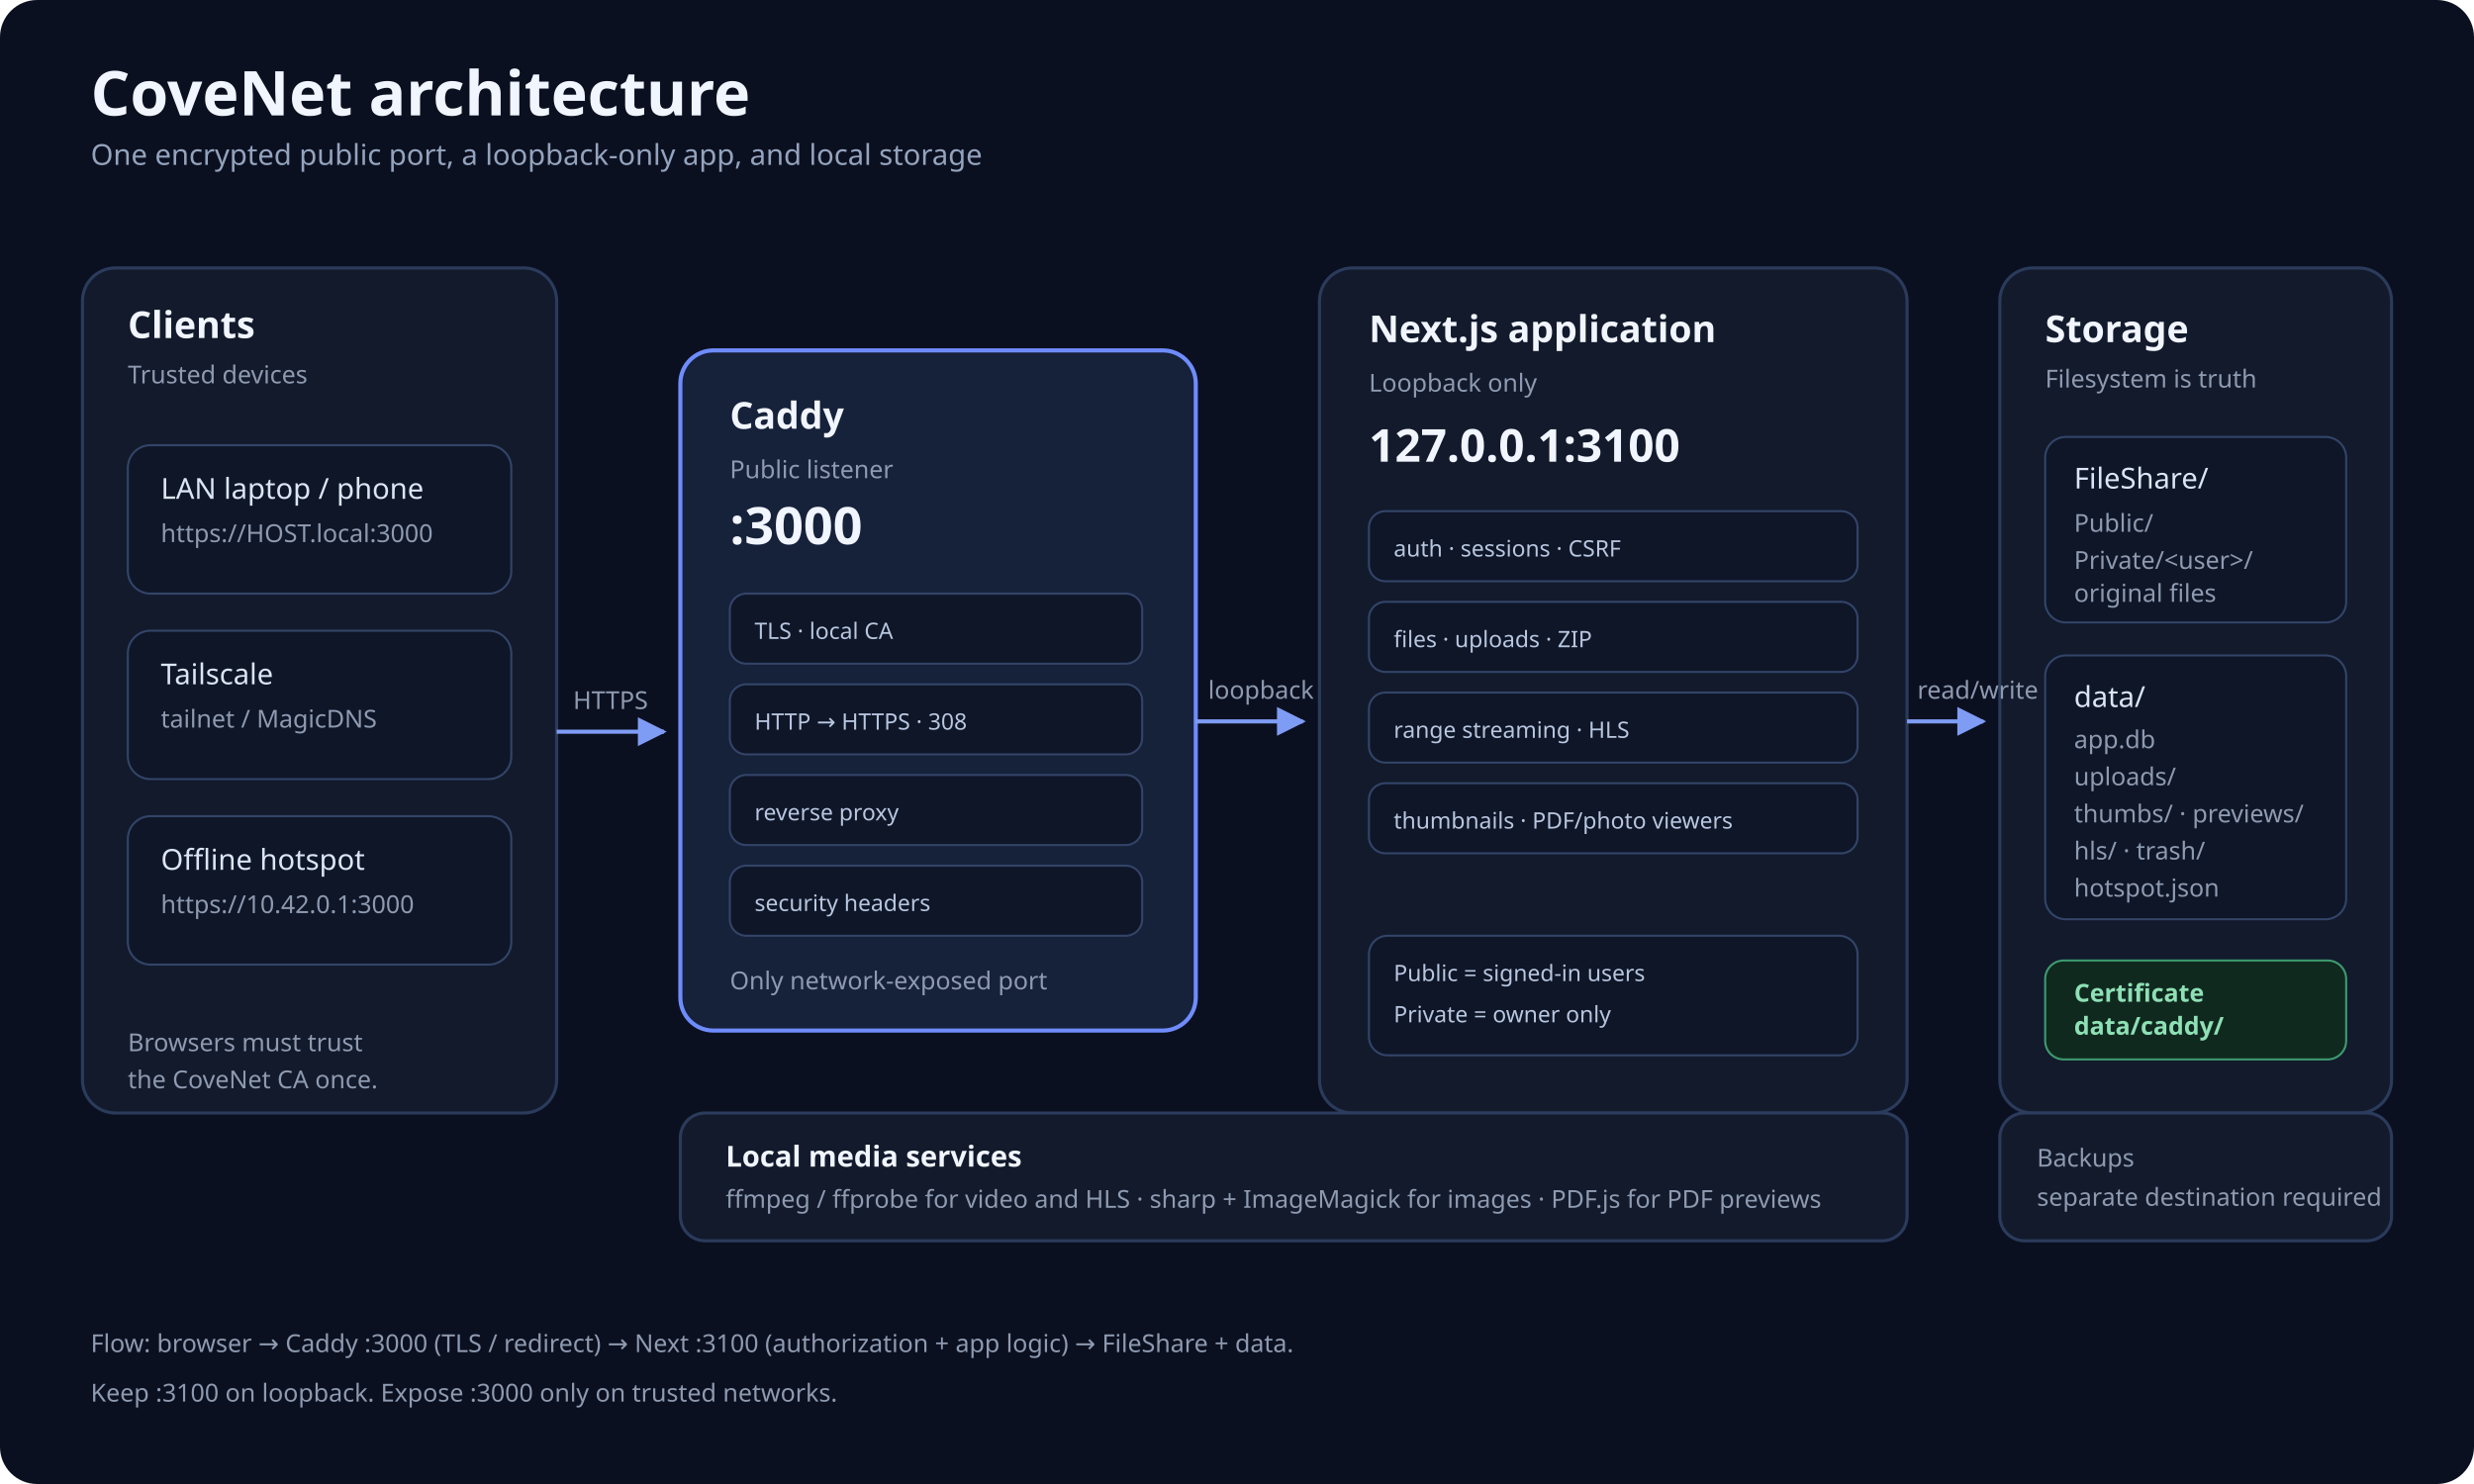
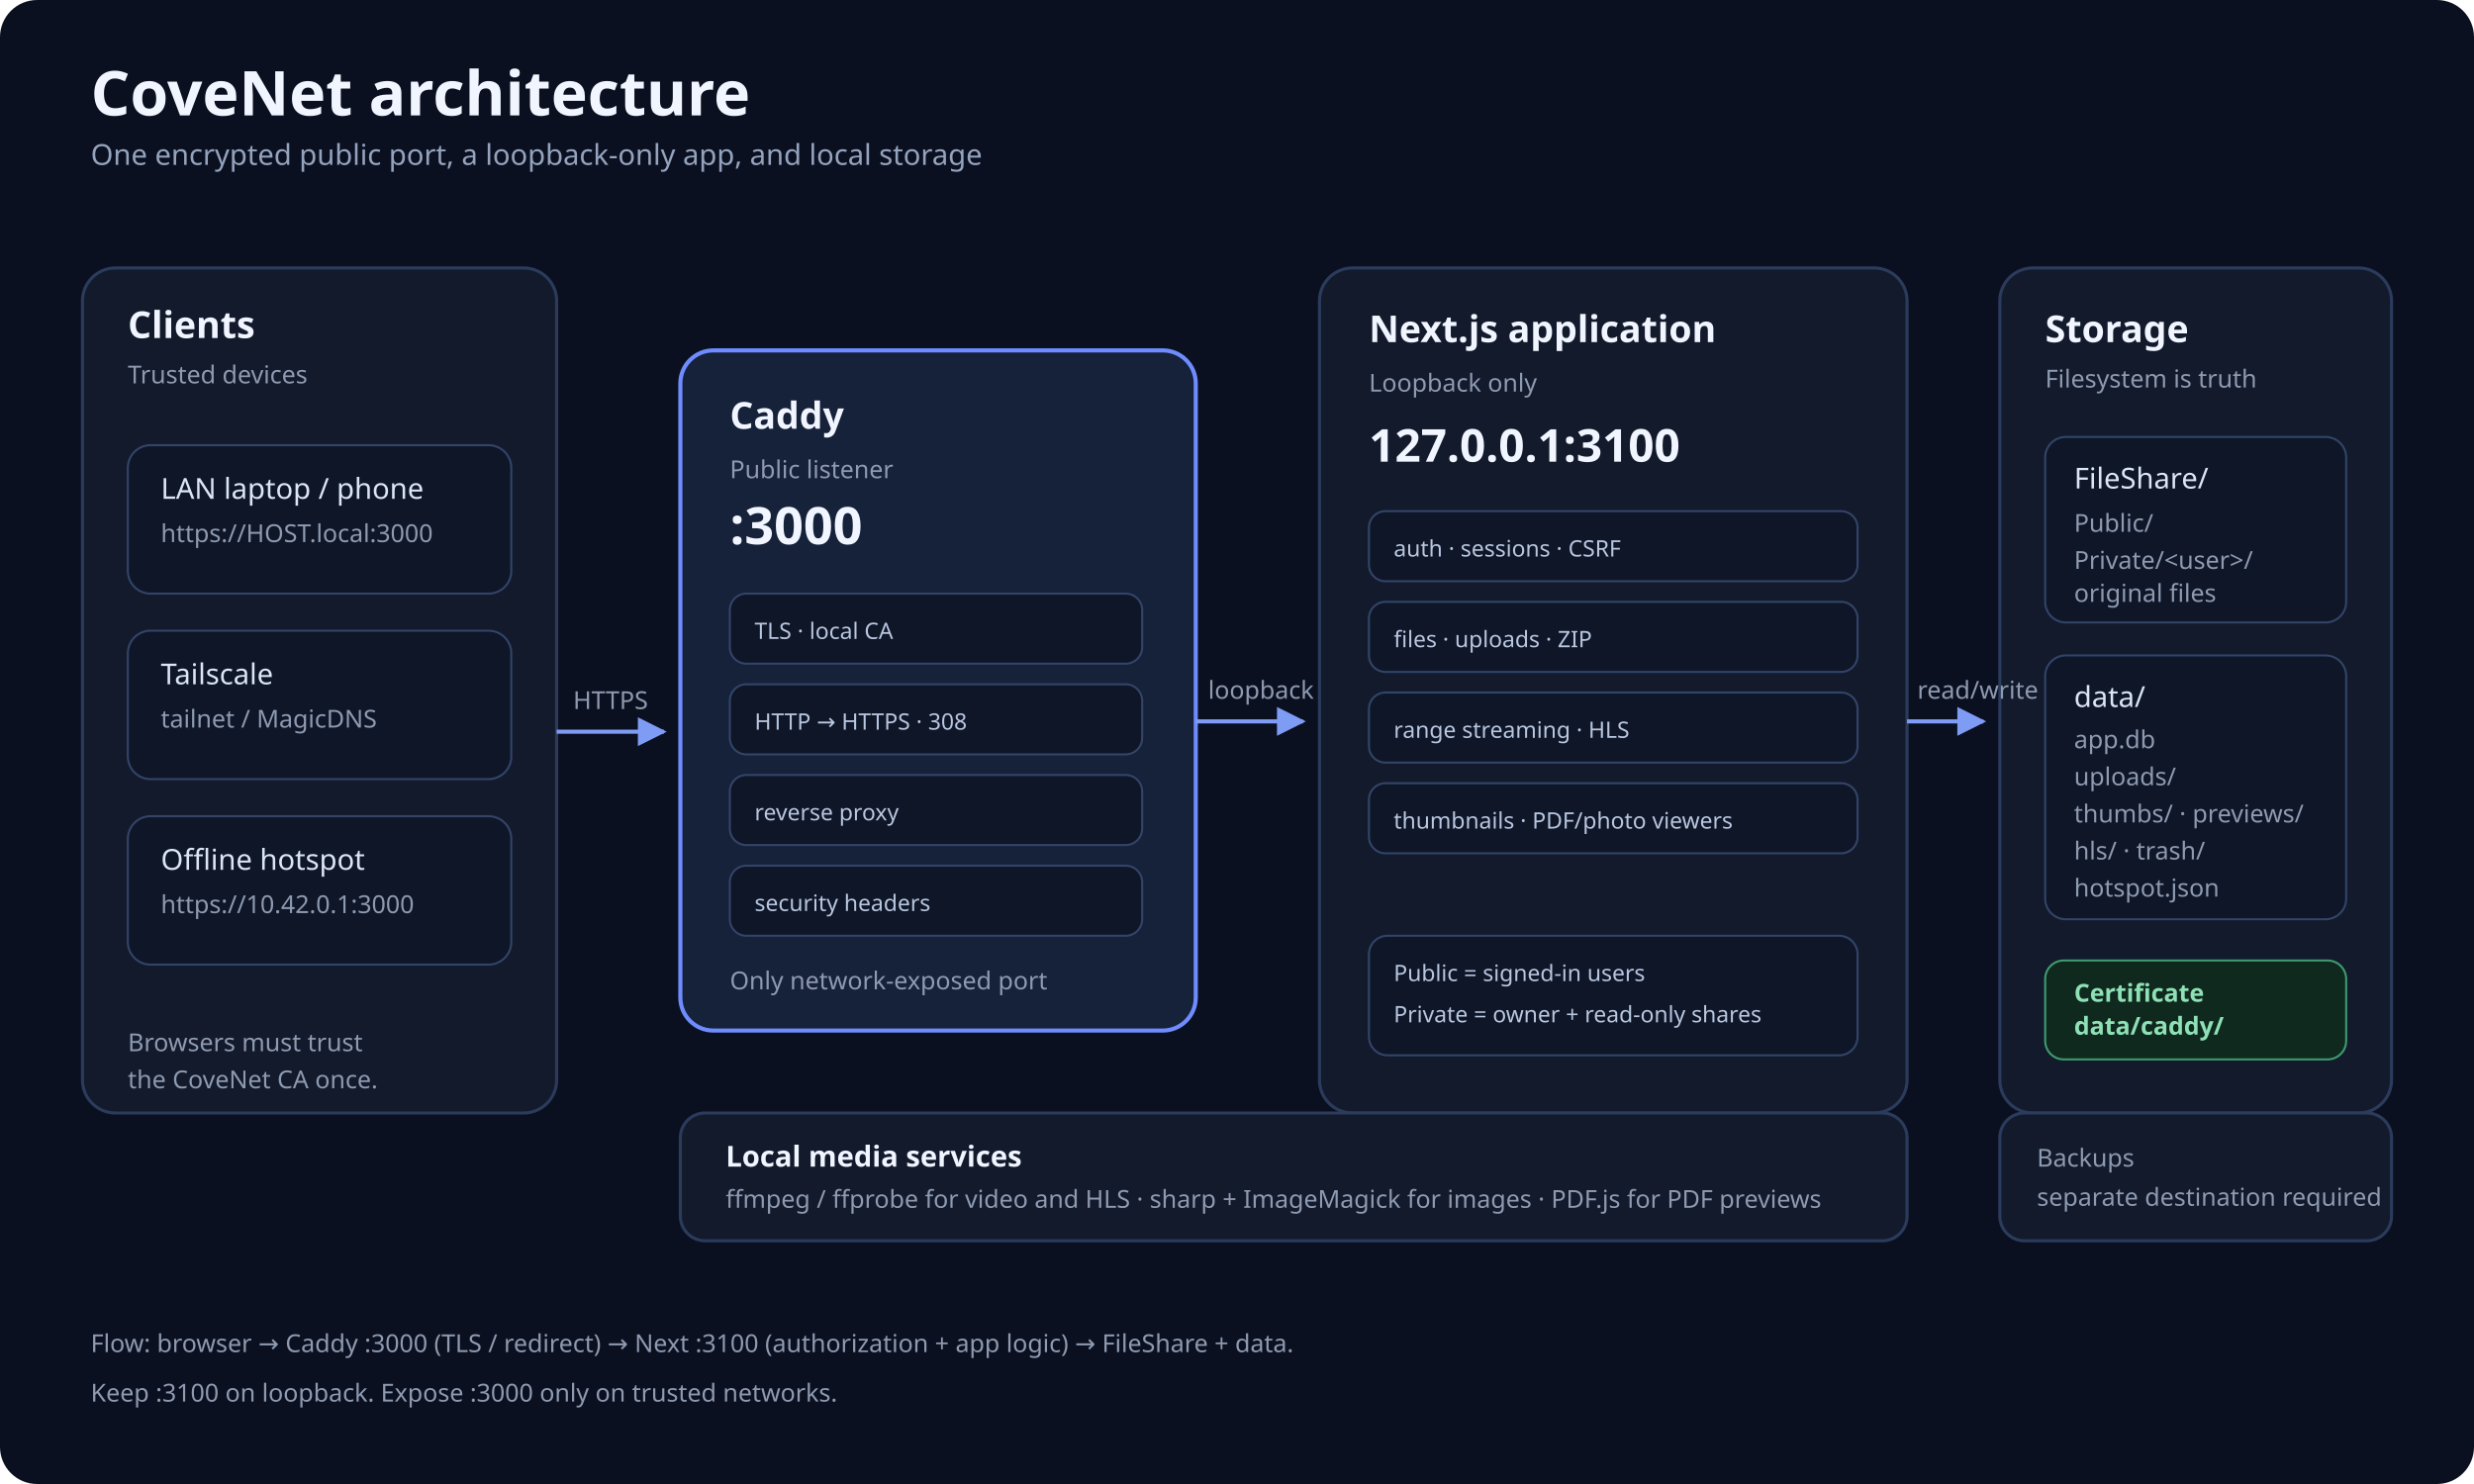
<svg xmlns="http://www.w3.org/2000/svg" viewBox="0 0 1200 720" role="img" aria-labelledby="title desc">
  <defs>
    <marker id="arrow" viewBox="0 0 10 10" refX="9" refY="5" markerWidth="7" markerHeight="7" orient="auto-start-reverse">
      <path d="M0 0 L10 5 L0 10 z" fill="#7f9cf5" />
    </marker>
    <style>
      .bg { fill: #0b1020; }
      .card { fill: #121a2c; stroke: #2b3b5c; stroke-width: 1.5; }
      .accent { fill: #16213a; stroke: #6f8cff; stroke-width: 2; }
      .title { fill: #f1f5ff; font: 700 30px system-ui, sans-serif; }
      .sub { fill: #94a3bd; font: 400 14px system-ui, sans-serif; }
      .h { fill: #f1f5ff; font: 700 18px system-ui, sans-serif; }
      .t { fill: #dbe5f5; font: 500 14px system-ui, sans-serif; }
      .m { fill: #8e9ab0; font: 400 12px system-ui, sans-serif; }
      .tag { fill: #0e1628; stroke: #334468; }
      .tagtext { fill: #b8c6df; font: 500 11px system-ui, sans-serif; }
      .arrow { stroke: #7f9cf5; stroke-width: 2; fill: none; marker-end: url(#arrow); }
      .dash { stroke: #536887; stroke-width: 1.5; stroke-dasharray: 6 6; fill: none; }
      .green { fill: #10291f; stroke: #3e9b6f; }
      .greenText { fill: #8ee0b5; font: 600 12px system-ui, sans-serif; }
    </style>
  </defs>
  <rect class="bg" width="1200" height="720" rx="18" />
  <text x="44" y="56" class="title">CoveNet architecture</text>
  <text x="44" y="80" class="sub">One encrypted public port, a loopback-only app, and local storage</text>
  <rect x="40" y="130" width="230" height="410" rx="16" class="card" />
  <text x="62" y="164" class="h">Clients</text>
  <text x="62" y="186" class="m">Trusted devices</text>
  <rect x="62" y="216" width="186" height="72" rx="11" class="tag" />
  <text x="78" y="242" class="t">LAN laptop / phone</text>
  <text x="78" y="263" class="m">https://HOST.local:3000</text>
  <rect x="62" y="306" width="186" height="72" rx="11" class="tag" />
  <text x="78" y="332" class="t">Tailscale</text>
  <text x="78" y="353" class="m">tailnet / MagicDNS</text>
  <rect x="62" y="396" width="186" height="72" rx="11" class="tag" />
  <text x="78" y="422" class="t">Offline hotspot</text>
  <text x="78" y="443" class="m">https://10.42.0.1:3000</text>
  <text x="62" y="510" class="m">Browsers must trust</text>
  <text x="62" y="528" class="m">the CoveNet CA once.</text>
  <rect x="330" y="170" width="250" height="330" rx="16" class="accent" />
  <text x="354" y="208" class="h">Caddy</text>
  <text x="354" y="232" class="m">Public listener</text>
  <text x="354" y="264" class="title" style="font-size: 25px">:3000</text>
  <rect x="354" y="288" width="200" height="34" rx="8" class="tag" />
  <text x="366" y="310" class="tagtext">TLS · local CA</text>
  <rect x="354" y="332" width="200" height="34" rx="8" class="tag" />
  <text x="366" y="354" class="tagtext">HTTP → HTTPS · 308</text>
  <rect x="354" y="376" width="200" height="34" rx="8" class="tag" />
  <text x="366" y="398" class="tagtext">reverse proxy</text>
  <rect x="354" y="420" width="200" height="34" rx="8" class="tag" />
  <text x="366" y="442" class="tagtext">security headers</text>
  <text x="354" y="480" class="m">Only network-exposed port</text>
  <rect x="640" y="130" width="285" height="410" rx="16" class="card" />
  <text x="664" y="166" class="h">Next.js application</text>
  <text x="664" y="190" class="m">Loopback only</text>
  <text x="664" y="224" class="title" style="font-size: 22px">127.0.0.1:3100</text>
  <rect x="664" y="248" width="237" height="34" rx="8" class="tag" />
  <text x="676" y="270" class="tagtext">auth · sessions · CSRF</text>
  <rect x="664" y="292" width="237" height="34" rx="8" class="tag" />
  <text x="676" y="314" class="tagtext">files · uploads · ZIP</text>
  <rect x="664" y="336" width="237" height="34" rx="8" class="tag" />
  <text x="676" y="358" class="tagtext">range streaming · HLS</text>
  <rect x="664" y="380" width="237" height="34" rx="8" class="tag" />
  <text x="676" y="402" class="tagtext">thumbnails · PDF/photo viewers</text>
  <rect x="664" y="454" width="237" height="58" rx="9" class="tag" />
  <text x="676" y="476" class="tagtext">Public = signed-in users</text>
-   <text x="676" y="496" class="tagtext">Private = owner only</text>
+   <text x="676" y="496" class="tagtext">Private = owner + read-only shares</text>
  <rect x="970" y="130" width="190" height="410" rx="16" class="card" />
  <text x="992" y="166" class="h">Storage</text>
  <text x="992" y="188" class="m">Filesystem is truth</text>
  <rect x="992" y="212" width="146" height="90" rx="10" class="tag" />
  <text x="1006" y="237" class="t">FileShare/</text>
  <text x="1006" y="258" class="m">Public/</text>
  <text x="1006" y="276" class="m">Private/&lt;user&gt;/</text>
  <text x="1006" y="292" class="m">original files</text>
  <rect x="992" y="318" width="146" height="128" rx="10" class="tag" />
  <text x="1006" y="343" class="t">data/</text>
  <text x="1006" y="363" class="m">app.db</text>
  <text x="1006" y="381" class="m">uploads/</text>
  <text x="1006" y="399" class="m">thumbs/ · previews/</text>
  <text x="1006" y="417" class="m">hls/ · trash/</text>
  <text x="1006" y="435" class="m">hotspot.json</text>
  <rect x="992" y="466" width="146" height="48" rx="9" class="green" />
  <text x="1006" y="486" class="greenText">Certificate</text>
  <text x="1006" y="502" class="greenText">data/caddy/</text>
  <path d="M270 355 H322" class="arrow" />
  <text x="278" y="344" class="m">HTTPS</text>
  <path d="M580 350 H632" class="arrow" />
  <text x="586" y="339" class="m">loopback</text>
  <path d="M925 350 H962" class="arrow" />
  <text x="930" y="339" class="m">read/write</text>
  <rect x="330" y="540" width="595" height="62" rx="12" class="card" />
  <text x="352" y="566" class="h" style="font-size: 14px">Local media services</text>
  <text x="352" y="586" class="m">ffmpeg / ffprobe for video and HLS · sharp + ImageMagick for images · PDF.js for PDF previews</text>
  <rect x="970" y="540" width="190" height="62" rx="12" class="card" />
  <text x="988" y="566" class="m">Backups</text>
  <text x="988" y="585" class="m">separate destination required</text>
  <text x="44" y="656" class="m">Flow: browser → Caddy :3000 (TLS / redirect) → Next :3100 (authorization + app logic) → FileShare + data.</text>
  <text x="44" y="680" class="m">Keep :3100 on loopback. Expose :3000 only on trusted networks.</text>
</svg>
